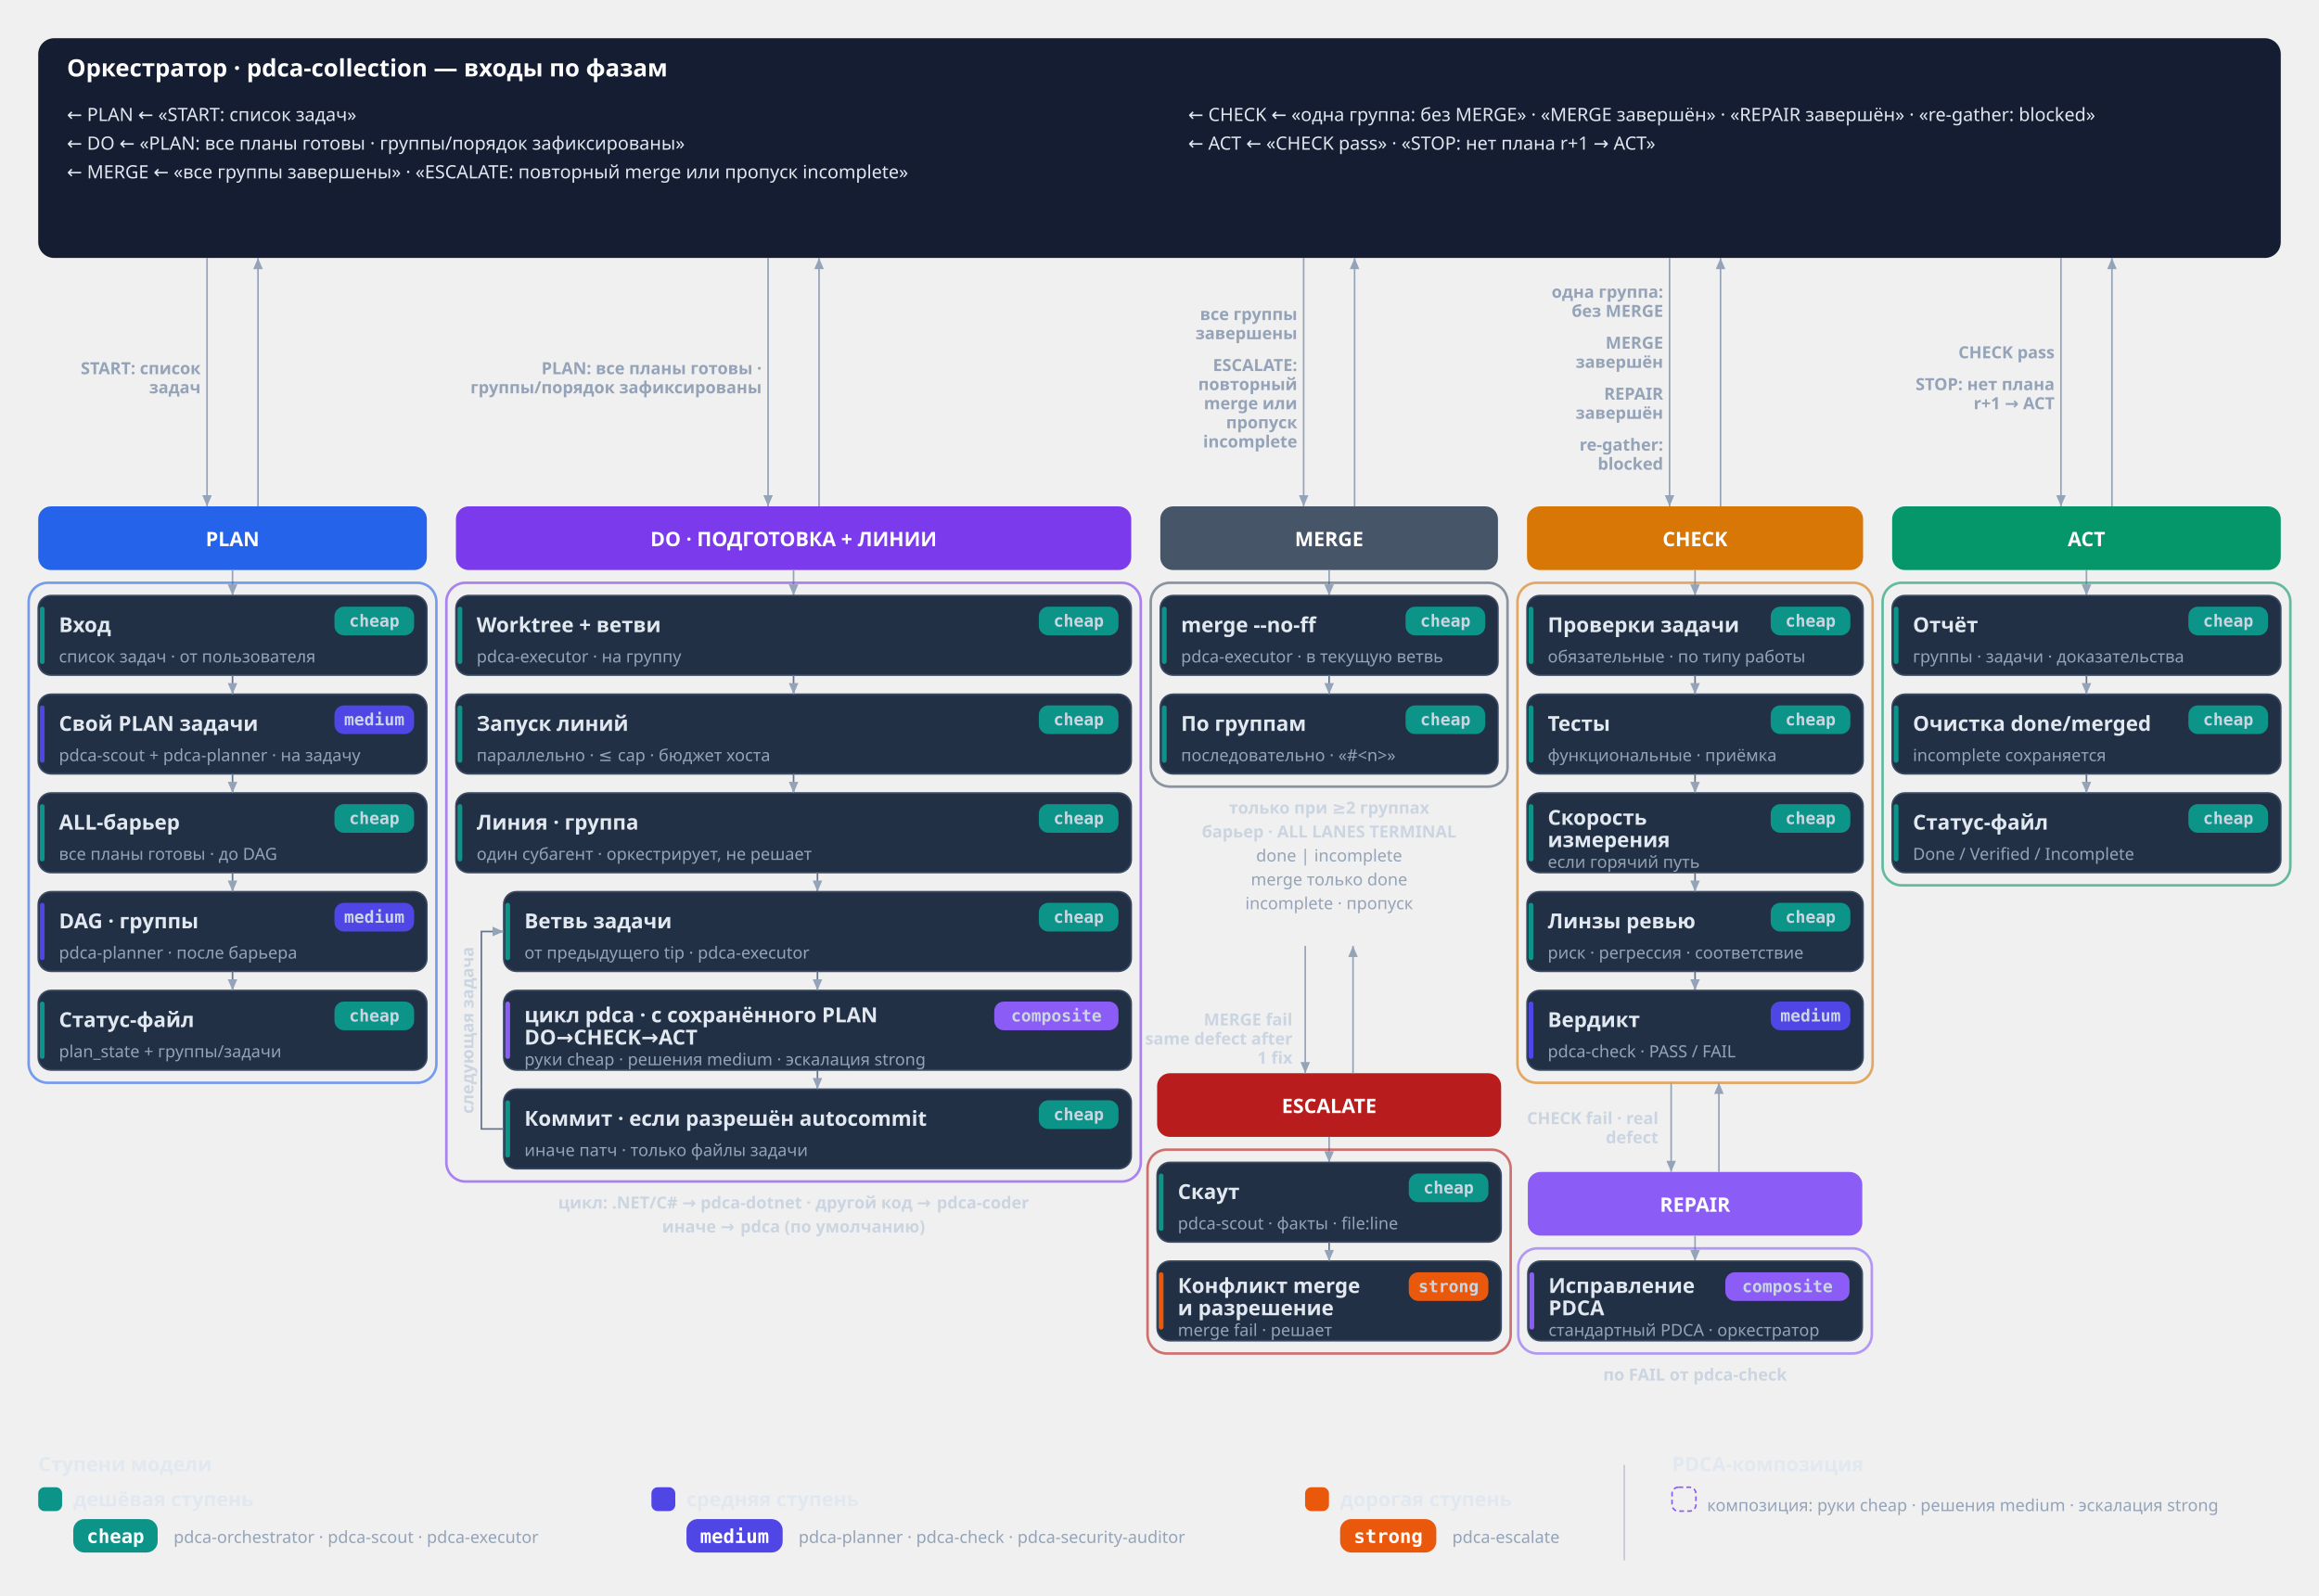
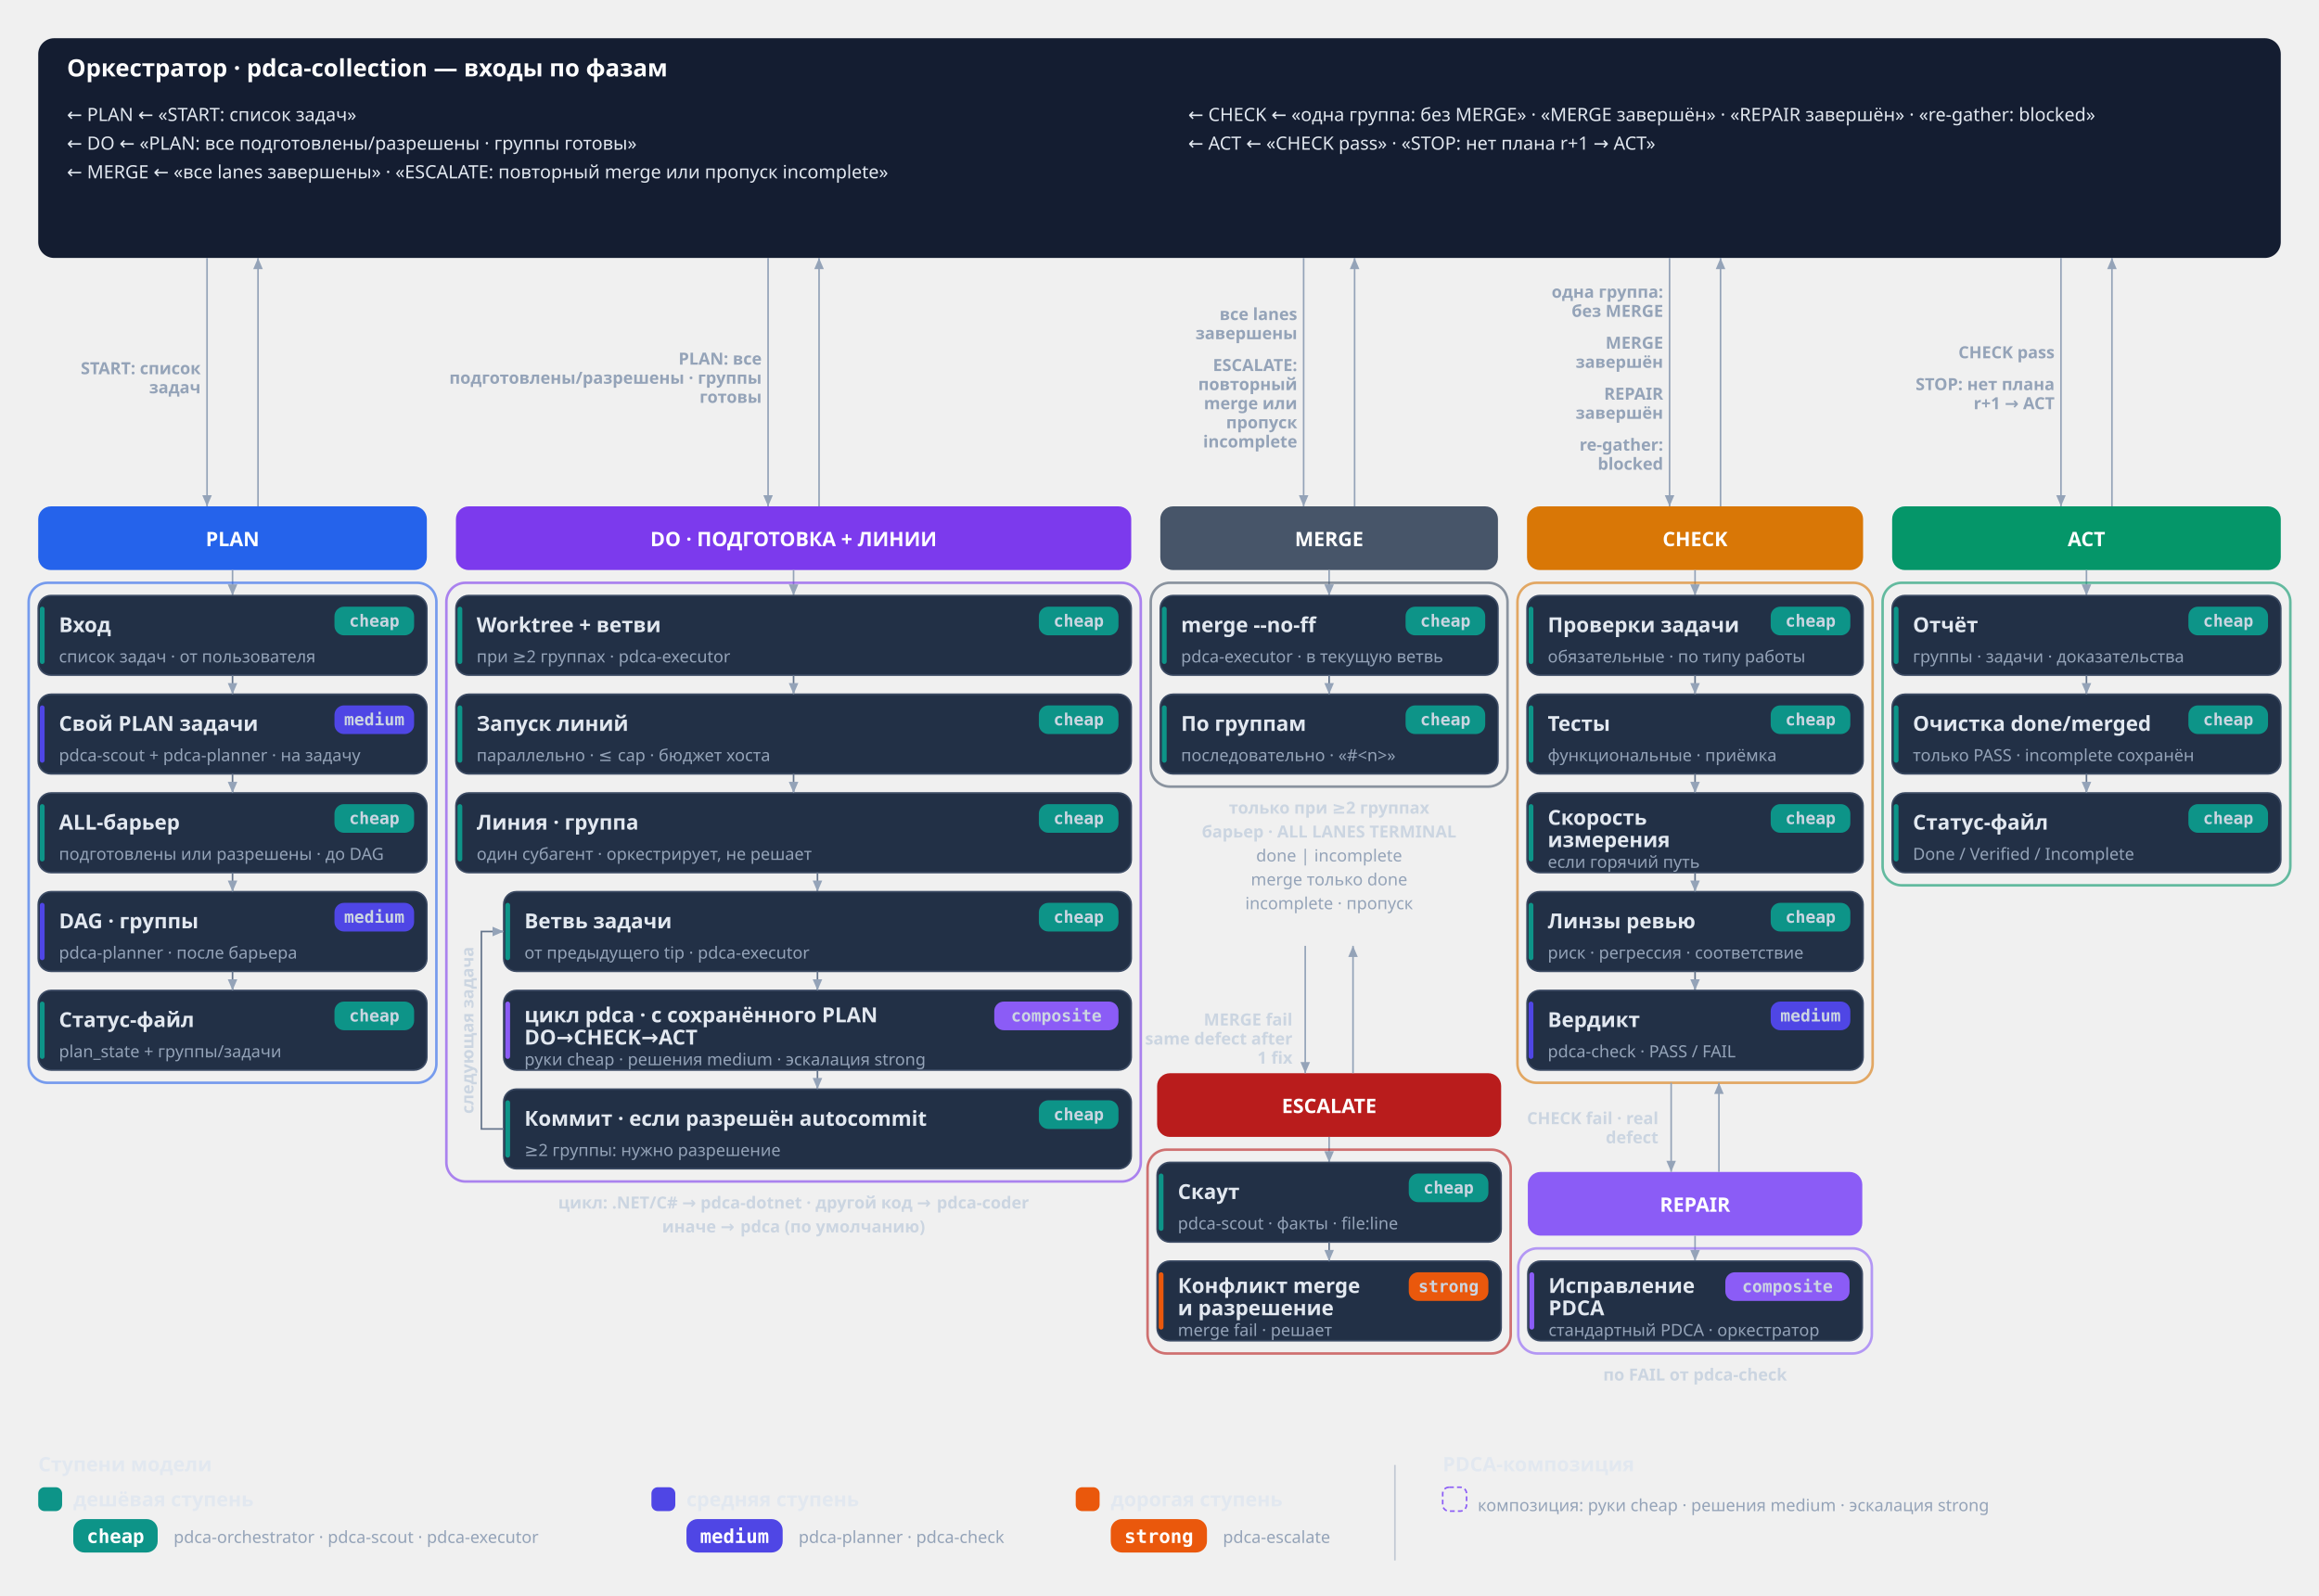
<svg xmlns="http://www.w3.org/2000/svg" viewBox="0 0 1456 1002" width="1456" font-family="Segoe UI, system-ui, sans-serif">
  <defs>
    <marker id="arrow" markerWidth="9" markerHeight="9" refX="7" refY="3" orient="auto">
      <path d="M0,0 L7,3 L0,6 Z" fill="#94a3b8" />
    </marker>
  </defs>
  <style>
.t{font-size:13px;font-weight:600;fill:#e2e8f0}
.s{font-size:10.5px;fill:#94a3b8}
.h{font-size:12.5px;font-weight:700;fill:#ffffff}
.g{font-size:10.5px;font-weight:600}
.band{fill:#141d31}
.bt{fill:#ffffff;font-size:15px;font-weight:700}
.ol{fill:#e2e8f0;font-size:11.5px}
.lt{font-size:12.5px;font-weight:700;fill:#e2e8f0}
.ls{font-size:10.5px;fill:#94a3b8}
.nt{font-size:10.5px;fill:#94a3b8}
.lm{font-family:ui-monospace,Consolas,Menlo,monospace;font-size:12px;font-weight:700}
.bm{font-family:ui-monospace,Consolas,Menlo,monospace;font-size:10.5px;font-weight:700}
.st{font-size:14px;font-weight:700}
</style>
  <rect x="24" y="24" width="1408" height="138" rx="10" class="band" data-band="orchestrator" />
  <text x="42" y="48" class="bt">Оркестратор · pdca-collection — входы по фазам</text>
  <text x="42" y="76" class="ol">← PLAN ← «START: список задач»</text>
-   <text x="42" y="94" class="ol">← DO ← «PLAN: все планы готовы · группы/порядок зафиксированы»</text>
-   <text x="42" y="112" class="ol">← MERGE ← «все группы завершены» · «ESCALATE: повторный merge или пропуск incomplete»</text>
+   <text x="42" y="94" class="ol">← DO ← «PLAN: все подготовлены/разрешены · группы готовы»</text>
+   <text x="42" y="112" class="ol">← MERGE ← «все lanes завершены» · «ESCALATE: повторный merge или пропуск incomplete»</text>
  <text x="746.0" y="76" class="ol">← CHECK ← «одна группа: без MERGE» · «MERGE завершён» · «REPAIR завершён» · «re-gather: blocked»</text>
  <text x="746.0" y="94" class="ol">← ACT ← «CHECK pass» · «STOP: нет плана r+1 → ACT»</text>
  <g data-column="P">
    <g data-peer-header="P">
      <rect x="24" y="318" width="244" height="40" rx="8" fill="#2563eb" />
      <text x="146.0" y="343.0" class="h" text-anchor="middle">PLAN</text>
    </g>
    <polyline points="146.0,358 146.0,374" fill="none" stroke="#94a3b8" marker-end="url(#arrow)" />
    <rect x="24" y="374" width="244" height="50" rx="8" fill="#223046" stroke="#3b4a63" stroke-width="1" />
    <rect x="25" y="381" width="3" height="36" rx="1.5" fill="#0d9488" />
    <rect x="210" y="381" width="50" height="18" rx="6" fill="#0d9488" />
    <text x="235.0" y="393.5" class="bm" fill="#cbd5e1" text-anchor="middle">cheap</text>
    <text x="37" y="397" class="t">Вход</text>
    <text x="37" y="416" class="s">список задач · от пользователя</text>
    <g data-step="task-plan">
      <rect x="24" y="436" width="244" height="50" rx="8" fill="#223046" stroke="#3b4a63" stroke-width="1" />
      <rect x="25" y="443" width="3" height="36" rx="1.5" fill="#4f46e5" />
      <rect x="210" y="443" width="50" height="18" rx="6" fill="#4f46e5" />
      <text x="235.0" y="455.5" class="bm" fill="#cbd5e1" text-anchor="middle">medium</text>
      <text x="37" y="459" class="t">Свой PLAN задачи</text>
      <text x="37" y="478" class="s">pdca-scout + pdca-planner · на задачу</text>
    </g>
    <g data-step="all-plans-barrier">
      <rect x="24" y="498" width="244" height="50" rx="8" fill="#223046" stroke="#3b4a63" stroke-width="1" />
      <rect x="25" y="505" width="3" height="36" rx="1.5" fill="#0d9488" />
      <rect x="210" y="505" width="50" height="18" rx="6" fill="#0d9488" />
      <text x="235.0" y="517.5" class="bm" fill="#cbd5e1" text-anchor="middle">cheap</text>
      <text x="37" y="521" class="t">ALL-барьер</text>
-       <text x="37" y="540" class="s">все планы готовы · до DAG</text>
+       <text x="37" y="540" class="s">подготовлены или разрешены · до DAG</text>
    </g>
    <g data-step="collection-scheduling">
      <rect x="24" y="560" width="244" height="50" rx="8" fill="#223046" stroke="#3b4a63" stroke-width="1" />
      <rect x="25" y="567" width="3" height="36" rx="1.5" fill="#4f46e5" />
      <rect x="210" y="567" width="50" height="18" rx="6" fill="#4f46e5" />
      <text x="235.0" y="579.5" class="bm" fill="#cbd5e1" text-anchor="middle">medium</text>
      <text x="37" y="583" class="t">DAG · группы</text>
      <text x="37" y="602" class="s">pdca-planner · после барьера</text>
    </g>
    <rect x="24" y="622" width="244" height="50" rx="8" fill="#223046" stroke="#3b4a63" stroke-width="1" />
    <rect x="25" y="629" width="3" height="36" rx="1.5" fill="#0d9488" />
    <rect x="210" y="629" width="50" height="18" rx="6" fill="#0d9488" />
    <text x="235.0" y="641.5" class="bm" fill="#cbd5e1" text-anchor="middle">cheap</text>
    <text x="37" y="645" class="t">Статус-файл</text>
    <text x="37" y="664" class="s">plan_state + группы/задачи</text>
    <polyline points="146.0,424 146.0,436" fill="none" stroke="#64748b" marker-end="url(#arrow)" />
    <polyline points="146.0,486 146.0,498" fill="none" stroke="#64748b" marker-end="url(#arrow)" />
    <polyline points="146.0,548 146.0,560" fill="none" stroke="#64748b" marker-end="url(#arrow)" />
    <polyline points="146.0,610 146.0,622" fill="none" stroke="#64748b" marker-end="url(#arrow)" />
    <rect x="18" y="366" width="256" height="314" rx="12" fill="none" stroke="#2563eb" stroke-opacity="0.6" stroke-width="1.6" data-frame="P" />
  </g>
  <g data-column="DO">
    <g data-peer-header="DO">
      <rect x="286.25" y="318" width="424" height="40" rx="8" fill="#7c3aed" />
      <text x="498.25" y="343.0" class="h" text-anchor="middle">DO · ПОДГОТОВКА + ЛИНИИ</text>
    </g>
    <polyline points="498.25,358 498.25,374" fill="none" stroke="#94a3b8" marker-end="url(#arrow)" />
    <rect x="286.25" y="374" width="424" height="50" rx="8" fill="#223046" stroke="#3b4a63" stroke-width="1" />
    <rect x="287.25" y="381" width="3" height="36" rx="1.5" fill="#0d9488" />
    <rect x="652.25" y="381" width="50" height="18" rx="6" fill="#0d9488" />
    <text x="677.25" y="393.5" class="bm" fill="#cbd5e1" text-anchor="middle">cheap</text>
    <text x="299.25" y="397" class="t">Worktree + ветви</text>
-     <text x="299.25" y="416" class="s">pdca-executor · на группу</text>
+     <text x="299.25" y="416" class="s">при ≥2 группах · pdca-executor</text>
    <rect x="286.25" y="436" width="424" height="50" rx="8" fill="#223046" stroke="#3b4a63" stroke-width="1" />
    <rect x="287.25" y="443" width="3" height="36" rx="1.5" fill="#0d9488" />
    <rect x="652.25" y="443" width="50" height="18" rx="6" fill="#0d9488" />
    <text x="677.25" y="455.5" class="bm" fill="#cbd5e1" text-anchor="middle">cheap</text>
    <text x="299.25" y="459" class="t">Запуск линий</text>
    <text x="299.25" y="478" class="s">параллельно · ≤ cap · бюджет хоста</text>
    <polyline points="498.25,424 498.25,436" fill="none" stroke="#64748b" marker-end="url(#arrow)" />
    <rect x="286.25" y="498" width="424" height="50" rx="8" fill="#223046" stroke="#3b4a63" stroke-width="1" />
    <rect x="287.25" y="505" width="3" height="36" rx="1.5" fill="#0d9488" />
    <rect x="652.25" y="505" width="50" height="18" rx="6" fill="#0d9488" />
    <text x="677.25" y="517.5" class="bm" fill="#cbd5e1" text-anchor="middle">cheap</text>
    <text x="299.25" y="521" class="t">Линия · группа</text>
    <text x="299.25" y="540" class="s">один субагент · оркестрирует, не решает</text>
    <polyline points="498.25,486 498.25,498" fill="none" stroke="#64748b" marker-end="url(#arrow)" />
    <polyline points="513.25,548 513.25,560" fill="none" stroke="#64748b" marker-end="url(#arrow)" />
    <rect x="316.25" y="560" width="394" height="50" rx="8" fill="#223046" stroke="#3b4a63" stroke-width="1" />
    <rect x="317.25" y="567" width="3" height="36" rx="1.5" fill="#0d9488" />
    <rect x="652.25" y="567" width="50" height="18" rx="6" fill="#0d9488" />
    <text x="677.25" y="579.5" class="bm" fill="#cbd5e1" text-anchor="middle">cheap</text>
    <text x="329.25" y="583" class="t">Ветвь задачи</text>
    <text x="329.25" y="602" class="s">от предыдущего tip · pdca-executor</text>
    <rect x="316.25" y="622" width="394" height="50" rx="8" fill="#223046" stroke="#3b4a63" stroke-width="1" />
    <rect x="317.25" y="629" width="3" height="36" rx="1.5" fill="#8b5cf6" />
    <rect x="624.25" y="629" width="78" height="18" rx="6" fill="#8b5cf6" />
    <text x="663.25" y="641.5" class="bm" fill="#cbd5e1" text-anchor="middle">composite</text>
    <text x="329.25" y="642" class="t">цикл pdca · с сохранённого PLAN</text>
    <text x="329.25" y="656" class="t">DO→CHECK→ACT</text>
    <text x="329.25" y="669" class="s">руки cheap · решения medium · эскалация strong</text>
    <polyline points="513.25,610 513.25,622" fill="none" stroke="#64748b" marker-end="url(#arrow)" />
    <rect x="316.25" y="684" width="394" height="50" rx="8" fill="#223046" stroke="#3b4a63" stroke-width="1" />
    <rect x="317.25" y="691" width="3" height="36" rx="1.5" fill="#0d9488" />
    <rect x="652.25" y="691" width="50" height="18" rx="6" fill="#0d9488" />
    <text x="677.25" y="703.5" class="bm" fill="#cbd5e1" text-anchor="middle">cheap</text>
    <text x="329.25" y="707" class="t">Коммит · если разрешён autocommit</text>
-     <text x="329.25" y="726" class="s">иначе патч · только файлы задачи</text>
+     <text x="329.25" y="726" class="s">≥2 группы: нужно разрешение</text>
    <polyline points="513.25,672 513.25,684" fill="none" stroke="#64748b" marker-end="url(#arrow)" />
    <path d="M316.25,709.0 L302.25,709.0 L302.25,585.0 L316.25,585.0" fill="none" stroke="#64748b" marker-end="url(#arrow)" />
    <text x="297.25" y="647.0" class="g" fill="#cbd5e1" text-anchor="middle" transform="rotate(-90 297.25 647.0)">следующая задача</text>
    <rect x="280.25" y="366" width="436" height="376" rx="12" fill="none" stroke="#7c3aed" stroke-opacity="0.6" stroke-width="1.6" data-frame="DO" />
    <text x="498.25" y="759" class="g" fill="#cbd5e1" text-anchor="middle">цикл: .NET/C# → pdca-dotnet · другой код → pdca-coder</text>
    <text x="498.25" y="774" class="g" fill="#cbd5e1" text-anchor="middle">иначе → pdca (по умолчанию)</text>
  </g>
  <g data-column="MERGE">
    <g data-peer-header="MERGE">
      <rect x="728.5" y="318" width="212" height="40" rx="8" fill="#475569" />
      <text x="834.5" y="343.0" class="h" text-anchor="middle">MERGE</text>
    </g>
    <polyline points="834.5,358 834.5,374" fill="none" stroke="#94a3b8" marker-end="url(#arrow)" />
    <rect x="728.5" y="374" width="212" height="50" rx="8" fill="#223046" stroke="#3b4a63" stroke-width="1" />
    <rect x="729.5" y="381" width="3" height="36" rx="1.5" fill="#0d9488" />
    <rect x="882.5" y="381" width="50" height="18" rx="6" fill="#0d9488" />
    <text x="907.5" y="393.5" class="bm" fill="#cbd5e1" text-anchor="middle">cheap</text>
    <text x="741.5" y="397" class="t">merge --no-ff</text>
    <text x="741.5" y="416" class="s">pdca-executor · в текущую ветвь</text>
    <rect x="728.5" y="436" width="212" height="50" rx="8" fill="#223046" stroke="#3b4a63" stroke-width="1" />
    <rect x="729.5" y="443" width="3" height="36" rx="1.5" fill="#0d9488" />
    <rect x="882.5" y="443" width="50" height="18" rx="6" fill="#0d9488" />
    <text x="907.5" y="455.5" class="bm" fill="#cbd5e1" text-anchor="middle">cheap</text>
    <text x="741.5" y="459" class="t">По группам</text>
    <text x="741.5" y="478" class="s">последовательно · «#&lt;n&gt;»</text>
    <polyline points="834.5,424 834.5,436" fill="none" stroke="#64748b" marker-end="url(#arrow)" />
    <g data-condition="all-lanes-terminal">
      <rect x="722.5" y="366" width="224" height="128" rx="12" fill="none" stroke="#475569" stroke-opacity="0.6" stroke-width="1.6" data-frame="MERGE" />
      <text x="834.5" y="511" class="g" fill="#cbd5e1" text-anchor="middle">только при ≥2 группах</text>
      <text x="834.5" y="526" class="g" fill="#cbd5e1" text-anchor="middle">барьер · ALL LANES TERMINAL</text>
      <text x="834.5" y="541" class="ls" fill="#94a3b8" text-anchor="middle">done | incomplete</text>
      <text x="834.5" y="556" class="ls" fill="#94a3b8" text-anchor="middle">merge только done</text>
      <text x="834.5" y="571" class="ls" fill="#94a3b8" text-anchor="middle">incomplete · пропуск</text>
    </g>
  </g>
  <g data-column="C" data-role="pdca-check" data-tier="medium">
    <g data-peer-header="C">
      <rect x="958.75" y="318" width="211" height="40" rx="8" fill="#d97706" />
      <text x="1064.25" y="343.0" class="h" text-anchor="middle">CHECK</text>
    </g>
    <polyline points="1064.25,358 1064.25,374" fill="none" stroke="#94a3b8" marker-end="url(#arrow)" />
    <rect x="958.75" y="374" width="211" height="50" rx="8" fill="#223046" stroke="#3b4a63" stroke-width="1" />
    <rect x="959.75" y="381" width="3" height="36" rx="1.5" fill="#0d9488" />
    <rect x="1111.75" y="381" width="50" height="18" rx="6" fill="#0d9488" />
    <text x="1136.75" y="393.5" class="bm" fill="#cbd5e1" text-anchor="middle">cheap</text>
    <text x="971.75" y="397" class="t">Проверки задачи</text>
    <text x="971.75" y="416" class="s">обязательные · по типу работы</text>
    <rect x="958.75" y="436" width="211" height="50" rx="8" fill="#223046" stroke="#3b4a63" stroke-width="1" />
    <rect x="959.75" y="443" width="3" height="36" rx="1.5" fill="#0d9488" />
    <rect x="1111.75" y="443" width="50" height="18" rx="6" fill="#0d9488" />
    <text x="1136.75" y="455.5" class="bm" fill="#cbd5e1" text-anchor="middle">cheap</text>
    <text x="971.75" y="459" class="t">Тесты</text>
    <text x="971.75" y="478" class="s">функциональные · приёмка</text>
    <rect x="958.75" y="498" width="211" height="50" rx="8" fill="#223046" stroke="#3b4a63" stroke-width="1" />
    <rect x="959.75" y="505" width="3" height="36" rx="1.5" fill="#0d9488" />
    <rect x="1111.75" y="505" width="50" height="18" rx="6" fill="#0d9488" />
    <text x="1136.75" y="517.5" class="bm" fill="#cbd5e1" text-anchor="middle">cheap</text>
    <text x="971.75" y="518" class="t">Скорость</text>
    <text x="971.75" y="532" class="t">измерения</text>
    <text x="971.75" y="545" class="s">если горячий путь</text>
    <rect x="958.75" y="560" width="211" height="50" rx="8" fill="#223046" stroke="#3b4a63" stroke-width="1" />
    <rect x="959.75" y="567" width="3" height="36" rx="1.5" fill="#0d9488" />
    <rect x="1111.75" y="567" width="50" height="18" rx="6" fill="#0d9488" />
    <text x="1136.75" y="579.5" class="bm" fill="#cbd5e1" text-anchor="middle">cheap</text>
    <text x="971.75" y="583" class="t">Линзы ревью</text>
    <text x="971.75" y="602" class="s">риск · регрессия · соответствие</text>
    <polyline points="1064.25,424 1064.25,436" fill="none" stroke="#64748b" marker-end="url(#arrow)" />
    <polyline points="1064.25,486 1064.25,498" fill="none" stroke="#64748b" marker-end="url(#arrow)" />
    <polyline points="1064.25,548 1064.25,560" fill="none" stroke="#64748b" marker-end="url(#arrow)" />
    <polyline points="1064.25,610 1064.25,622" fill="none" stroke="#64748b" marker-end="url(#arrow)" />
    <g data-step="check-verdict" data-role="pdca-check" data-tier="medium">
      <rect x="958.75" y="622" width="211" height="50" rx="8" fill="#223046" stroke="#3b4a63" stroke-width="1" />
      <rect x="959.75" y="629" width="3" height="36" rx="1.5" fill="#4f46e5" />
      <rect x="1111.75" y="629" width="50" height="18" rx="6" fill="#4f46e5" />
      <text x="1136.75" y="641.5" class="bm" fill="#cbd5e1" text-anchor="middle">medium</text>
      <text x="971.75" y="645" class="t">Вердикт</text>
      <text x="971.75" y="664" class="s">pdca-check · PASS / FAIL</text>
    </g>
    <rect x="952.75" y="366" width="223" height="314" rx="12" fill="none" stroke="#d97706" stroke-opacity="0.6" stroke-width="1.6" data-frame="C" />
  </g>
  <g data-column="A">
    <g data-peer-header="A">
      <rect x="1188.0" y="318" width="244" height="40" rx="8" fill="#059669" />
      <text x="1310.0" y="343.0" class="h" text-anchor="middle">ACT</text>
    </g>
    <polyline points="1310.0,358 1310.0,374" fill="none" stroke="#94a3b8" marker-end="url(#arrow)" />
    <rect x="1188.0" y="374" width="244" height="50" rx="8" fill="#223046" stroke="#3b4a63" stroke-width="1" />
    <rect x="1189.0" y="381" width="3" height="36" rx="1.5" fill="#0d9488" />
    <rect x="1374.0" y="381" width="50" height="18" rx="6" fill="#0d9488" />
    <text x="1399.0" y="393.5" class="bm" fill="#cbd5e1" text-anchor="middle">cheap</text>
    <text x="1201.0" y="397" class="t">Отчёт</text>
    <text x="1201.0" y="416" class="s">группы · задачи · доказательства</text>
    <rect x="1188.0" y="436" width="244" height="50" rx="8" fill="#223046" stroke="#3b4a63" stroke-width="1" />
    <rect x="1189.0" y="443" width="3" height="36" rx="1.5" fill="#0d9488" />
    <rect x="1374.0" y="443" width="50" height="18" rx="6" fill="#0d9488" />
    <text x="1399.0" y="455.5" class="bm" fill="#cbd5e1" text-anchor="middle">cheap</text>
    <text x="1201.0" y="459" class="t">Очистка done/merged</text>
-     <text x="1201.0" y="478" class="s">incomplete сохраняется</text>
+     <text x="1201.0" y="478" class="s">только PASS · incomplete сохранён</text>
    <rect x="1188.0" y="498" width="244" height="50" rx="8" fill="#223046" stroke="#3b4a63" stroke-width="1" />
    <rect x="1189.0" y="505" width="3" height="36" rx="1.5" fill="#0d9488" />
    <rect x="1374.0" y="505" width="50" height="18" rx="6" fill="#0d9488" />
    <text x="1399.0" y="517.5" class="bm" fill="#cbd5e1" text-anchor="middle">cheap</text>
    <text x="1201.0" y="521" class="t">Статус-файл</text>
    <text x="1201.0" y="540" class="s">Done / Verified / Incomplete</text>
    <polyline points="1310.0,424 1310.0,436" fill="none" stroke="#64748b" marker-end="url(#arrow)" />
    <polyline points="1310.0,486 1310.0,498" fill="none" stroke="#64748b" marker-end="url(#arrow)" />
    <rect x="1182.0" y="366" width="256" height="190" rx="12" fill="none" stroke="#059669" stroke-opacity="0.6" stroke-width="1.6" data-frame="A" />
  </g>
  <g data-column="REPAIR" data-child-of="C" data-dispatched-by="orchestrator" data-main-recovery="corrective-pdca" data-composition="composite">
    <g data-peer-header="REPAIR">
      <rect x="959.25" y="736" width="210" height="40" rx="8" fill="#8b5cf6" />
      <text x="1064.25" y="761.0" class="h" text-anchor="middle">REPAIR</text>
    </g>
    <polyline points="1064.25,776 1064.25,792" fill="none" stroke="#94a3b8" marker-end="url(#arrow)" />
    <rect x="959.25" y="792" width="210" height="50" rx="8" fill="#223046" stroke="#3b4a63" stroke-width="1" />
    <rect x="960.25" y="799" width="3" height="36" rx="1.5" fill="#8b5cf6" />
    <rect x="1083.25" y="799" width="78" height="18" rx="6" fill="#8b5cf6" />
    <text x="1122.25" y="811.5" class="bm" fill="#cbd5e1" text-anchor="middle">composite</text>
    <text x="972.25" y="812" class="t">Исправление</text>
    <text x="972.25" y="826" class="t">PDCA</text>
    <text x="972.25" y="839" class="s">стандартный PDCA · оркестратор</text>
    <rect x="953.25" y="784" width="222" height="66" rx="12" fill="none" stroke="#8b5cf6" stroke-opacity="0.6" stroke-width="1.6" data-frame="REPAIR" />
    <text x="1064.25" y="867" class="g" fill="#cbd5e1" text-anchor="middle">по FAIL от pdca-check</text>
  </g>
  <g data-bus="dispatch" data-origin="C" data-target="REPAIR" data-kind="dispatch">
    <polyline points="1049.25,680 1049.25,736" fill="none" stroke="#94a3b8" marker-end="url(#arrow)" />
    <g data-entry-from="C" data-entry-to="REPAIR" data-entry-condition="FAIL">
      <text x="1041.25" y="706" class="g" fill="#cbd5e1" text-anchor="end">CHECK fail · real</text>
      <text x="1041.25" y="718" class="g" fill="#cbd5e1" text-anchor="end">defect</text>
    </g>
  </g>
  <g data-bus="result" data-origin="REPAIR" data-target="C" data-kind="result">
    <polyline points="1079.25,736 1079.25,680" fill="none" stroke="#94a3b8" marker-end="url(#arrow)" />
  </g>
  <g data-column="E" data-child-of="MERGE" data-dispatched-by="orchestrator">
    <g data-peer-header="E">
      <rect x="726.5" y="674" width="216" height="40" rx="8" fill="#b91c1c" />
      <text x="834.5" y="699.0" class="h" text-anchor="middle">ESCALATE</text>
    </g>
    <polyline points="834.5,714 834.5,730" fill="none" stroke="#94a3b8" marker-end="url(#arrow)" />
    <rect x="726.5" y="730" width="216" height="50" rx="8" fill="#223046" stroke="#3b4a63" stroke-width="1" />
    <rect x="727.5" y="737" width="3" height="36" rx="1.5" fill="#0d9488" />
    <rect x="884.5" y="737" width="50" height="18" rx="6" fill="#0d9488" />
    <text x="909.5" y="749.5" class="bm" fill="#cbd5e1" text-anchor="middle">cheap</text>
    <text x="739.5" y="753" class="t">Скаут</text>
    <text x="739.5" y="772" class="s">pdca-scout · факты · file:line</text>
    <rect x="726.5" y="792" width="216" height="50" rx="8" fill="#223046" stroke="#3b4a63" stroke-width="1" />
    <rect x="727.5" y="799" width="3" height="36" rx="1.5" fill="#ea580c" />
    <rect x="884.5" y="799" width="50" height="18" rx="6" fill="#ea580c" />
    <text x="909.5" y="811.5" class="bm" fill="#cbd5e1" text-anchor="middle">strong</text>
    <text x="739.5" y="812" class="t">Конфликт merge</text>
    <text x="739.5" y="826" class="t">и разрешение</text>
    <text x="739.5" y="839" class="s">merge fail · решает</text>
    <polyline points="834.5,780 834.5,792" fill="none" stroke="#64748b" marker-end="url(#arrow)" />
    <rect x="720.5" y="722" width="228" height="128" rx="12" fill="none" stroke="#b91c1c" stroke-opacity="0.6" stroke-width="1.6" data-frame="E" />
  </g>
  <g data-bus="dispatch" data-origin="MERGE" data-target="E" data-kind="dispatch">
    <polyline points="819.5,594 819.5,674" fill="none" stroke="#94a3b8" marker-end="url(#arrow)" />
    <g data-entry-from="MERGE" data-entry-to="ESCALATE" data-entry-condition="merge-conflict">
      <text x="811.5" y="644" class="g" fill="#cbd5e1" text-anchor="end">MERGE fail</text>
    </g>
    <g data-entry-from="REPAIR" data-entry-to="ESCALATE" data-entry-condition="same defect after 1 fix">
      <text x="811.5" y="656" class="g" fill="#cbd5e1" text-anchor="end">same defect after</text>
      <text x="811.5" y="668" class="g" fill="#cbd5e1" text-anchor="end">1 fix</text>
    </g>
  </g>
  <g data-bus="result" data-origin="E" data-target="MERGE" data-kind="result">
    <polyline points="849.5,674 849.5,594" fill="none" stroke="#94a3b8" marker-end="url(#arrow)" />
  </g>
  <g data-bus="dispatch" data-origin="orchestrator" data-target="P" data-kind="dispatch">
    <polyline points="130.0,162 130.0,318" fill="none" stroke="#94a3b8" marker-end="url(#arrow)" />
    <g data-entry-from="START" data-entry-to="P" data-entry-condition="start">
      <text x="126.0" y="235.0" class="g" fill="#94a3b8" text-anchor="end">START: список</text>
      <text x="126.0" y="247.0" class="g" fill="#94a3b8" text-anchor="end">задач</text>
    </g>
  </g>
  <g data-bus="result" data-origin="P" data-target="orchestrator" data-kind="result">
    <polyline points="162.0,318 162.0,162" fill="none" stroke="#94a3b8" marker-end="url(#arrow)" />
  </g>
  <g data-bus="dispatch" data-origin="orchestrator" data-target="DO" data-kind="dispatch">
    <polyline points="482.25,162 482.25,318" fill="none" stroke="#94a3b8" marker-end="url(#arrow)" />
    <g data-entry-from="P" data-entry-to="DO" data-entry-condition="groups">
-       <text x="478.25" y="235.0" class="g" fill="#94a3b8" text-anchor="end">PLAN: все планы готовы ·</text>
-       <text x="478.25" y="247.0" class="g" fill="#94a3b8" text-anchor="end">группы/порядок зафиксированы</text>
+       <text x="478.25" y="229.0" class="g" fill="#94a3b8" text-anchor="end">PLAN: все</text>
+       <text x="478.25" y="241.0" class="g" fill="#94a3b8" text-anchor="end">подготовлены/разрешены · группы</text>
+       <text x="478.25" y="253.0" class="g" fill="#94a3b8" text-anchor="end">готовы</text>
    </g>
  </g>
  <g data-bus="result" data-origin="DO" data-target="orchestrator" data-kind="result">
    <polyline points="514.25,318 514.25,162" fill="none" stroke="#94a3b8" marker-end="url(#arrow)" />
  </g>
  <g data-bus="dispatch" data-origin="orchestrator" data-target="MERGE" data-kind="dispatch">
    <polyline points="818.5,162 818.5,318" fill="none" stroke="#94a3b8" marker-end="url(#arrow)" />
    <g data-entry-from="DO" data-entry-to="MERGE" data-entry-condition="≥2 · all-lanes-terminal">
-       <text x="814.5" y="201.0" class="g" fill="#94a3b8" text-anchor="end">все группы</text>
+       <text x="814.5" y="201.0" class="g" fill="#94a3b8" text-anchor="end">все lanes</text>
      <text x="814.5" y="213.0" class="g" fill="#94a3b8" text-anchor="end">завершены</text>
    </g>
    <g data-entry-from="ESCALATE" data-entry-to="MERGE" data-entry-condition="resolved/reorder/mark incomplete">
      <text x="814.5" y="233.0" class="g" fill="#94a3b8" text-anchor="end">ESCALATE:</text>
      <text x="814.5" y="245.0" class="g" fill="#94a3b8" text-anchor="end">повторный</text>
      <text x="814.5" y="257.0" class="g" fill="#94a3b8" text-anchor="end">merge или</text>
      <text x="814.5" y="269.0" class="g" fill="#94a3b8" text-anchor="end">пропуск</text>
      <text x="814.5" y="281.0" class="g" fill="#94a3b8" text-anchor="end">incomplete</text>
    </g>
  </g>
  <g data-bus="result" data-origin="MERGE" data-target="orchestrator" data-kind="result">
    <polyline points="850.5,318 850.5,162" fill="none" stroke="#94a3b8" marker-end="url(#arrow)" />
  </g>
  <g data-bus="dispatch" data-origin="orchestrator" data-target="C" data-kind="dispatch">
    <polyline points="1048.25,162 1048.25,318" fill="none" stroke="#94a3b8" marker-end="url(#arrow)" />
    <g data-entry-from="DO" data-entry-to="C" data-entry-condition="one group · no merge">
      <text x="1044.25" y="187.0" class="g" fill="#94a3b8" text-anchor="end">одна группа:</text>
      <text x="1044.25" y="199.0" class="g" fill="#94a3b8" text-anchor="end">без MERGE</text>
    </g>
    <g data-entry-from="MERGE" data-entry-to="C" data-entry-condition="integration complete">
      <text x="1044.25" y="219.0" class="g" fill="#94a3b8" text-anchor="end">MERGE</text>
      <text x="1044.25" y="231.0" class="g" fill="#94a3b8" text-anchor="end">завершён</text>
    </g>
    <g data-entry-from="REPAIR" data-entry-to="C" data-entry-condition="full-verification">
      <text x="1044.25" y="251.0" class="g" fill="#94a3b8" text-anchor="end">REPAIR</text>
      <text x="1044.25" y="263.0" class="g" fill="#94a3b8" text-anchor="end">завершён</text>
    </g>
    <g data-entry-from="C" data-entry-to="C" data-entry-condition="re-gather">
      <text x="1044.25" y="283.0" class="g" fill="#94a3b8" text-anchor="end">re-gather:</text>
      <text x="1044.25" y="295.0" class="g" fill="#94a3b8" text-anchor="end">blocked</text>
    </g>
  </g>
  <g data-bus="result" data-origin="C" data-target="orchestrator" data-kind="result">
    <polyline points="1080.25,318 1080.25,162" fill="none" stroke="#94a3b8" marker-end="url(#arrow)" />
  </g>
  <g data-bus="dispatch" data-origin="orchestrator" data-target="A" data-kind="dispatch">
    <polyline points="1294.0,162 1294.0,318" fill="none" stroke="#94a3b8" marker-end="url(#arrow)" />
    <g data-entry-from="C" data-entry-to="A" data-entry-condition="PASS">
      <text x="1290.0" y="225.0" class="g" fill="#94a3b8" text-anchor="end">CHECK pass</text>
    </g>
    <g data-entry-from="REPAIR" data-entry-to="A" data-entry-condition="revision exhausted · no plan">
      <text x="1290.0" y="245.0" class="g" fill="#94a3b8" text-anchor="end">STOP: нет плана</text>
      <text x="1290.0" y="257.0" class="g" fill="#94a3b8" text-anchor="end">r+1 → ACT</text>
    </g>
  </g>
  <g data-bus="result" data-origin="A" data-target="orchestrator" data-kind="result">
    <polyline points="1326.0,318 1326.0,162" fill="none" stroke="#94a3b8" marker-end="url(#arrow)" />
  </g>
  <g data-legend="model-tiers">
    <text x="24" y="924" class="lt">Ступени модели</text>
    <text x="46" y="946" class="lt">дешёвая ступень</text>
    <rect x="24" y="934" width="15" height="15" rx="4" fill="#0d9488" />
    <rect x="46" y="954" width="53.0" height="21" rx="7" fill="#0d9488" />
    <text x="72.5" y="969" class="lm" fill="#ffffff" text-anchor="middle">cheap</text>
    <text x="109.0" y="969" class="ls">pdca-orchestrator · pdca-scout · pdca-executor</text>
    <text x="431.0" y="946" class="lt">средняя ступень</text>
    <rect x="409.0" y="934" width="15" height="15" rx="4" fill="#4f46e5" />
    <rect x="431.0" y="954" width="60.4" height="21" rx="7" fill="#4f46e5" />
    <text x="461.2" y="969" class="lm" fill="#ffffff" text-anchor="middle">medium</text>
-     <text x="501.4" y="969" class="ls">pdca-planner · pdca-check · pdca-security-auditor</text>
-     <text x="841.4" y="946" class="lt">дорогая ступень</text>
-     <rect x="819.4" y="934" width="15" height="15" rx="4" fill="#ea580c" />
-     <rect x="841.4" y="954" width="60.4" height="21" rx="7" fill="#ea580c" />
-     <text x="871.6" y="969" class="lm" fill="#ffffff" text-anchor="middle">strong</text>
-     <text x="911.8" y="969" class="ls">pdca-escalate</text>
-   </g>
-   <line x1="1019.8" y1="920" x2="1019.8" y2="980" stroke="#94a3b8" stroke-opacity="0.5" />
+     <text x="501.4" y="969" class="ls">pdca-planner · pdca-check</text>
+     <text x="697.4" y="946" class="lt">дорогая ступень</text>
+     <rect x="675.4" y="934" width="15" height="15" rx="4" fill="#ea580c" />
+     <rect x="697.4" y="954" width="60.4" height="21" rx="7" fill="#ea580c" />
+     <text x="727.6" y="969" class="lm" fill="#ffffff" text-anchor="middle">strong</text>
+     <text x="767.8" y="969" class="ls">pdca-escalate</text>
+   </g>
+   <line x1="875.8" y1="920" x2="875.8" y2="980" stroke="#94a3b8" stroke-opacity="0.5" />
  <g data-legend="composition">
-     <text x="1049.8" y="924" class="lt">PDCA-композиция</text>
-     <rect x="1049.8" y="934" width="15" height="15" rx="4" fill="none" stroke="#8b5cf6" stroke-dasharray="3 2" />
-     <text x="1071.8" y="949" class="ls" fill="#cbd5e1">композиция: руки cheap · решения medium · эскалация strong</text>
+     <text x="905.8" y="924" class="lt">PDCA-композиция</text>
+     <rect x="905.8" y="934" width="15" height="15" rx="4" fill="none" stroke="#8b5cf6" stroke-dasharray="3 2" />
+     <text x="927.8" y="949" class="ls" fill="#cbd5e1">композиция: руки cheap · решения medium · эскалация strong</text>
  </g>
  <text x="24" y="1020" class="lt">Граф состояний коллекции</text>
  <g data-node="START">
    <rect x="24" y="1140" width="160" height="44" rx="10" fill="#94a3b8" fill-opacity="0.08" stroke="#94a3b8" stroke-width="1.6" />
    <text x="104.0" y="1167.0" class="st" fill="#94a3b8" text-anchor="middle">START</text>
  </g>
  <g data-node="P">
    <rect x="232" y="1140" width="160" height="44" rx="10" fill="#2563eb" fill-opacity="0.08" stroke="#2563eb" stroke-width="1.6" />
    <text x="312.0" y="1167.0" class="st" fill="#2563eb" text-anchor="middle">PLAN</text>
  </g>
  <g data-node="DO" data-tier="cheap">
    <rect x="440" y="1140" width="160" height="44" rx="10" fill="#7c3aed" fill-opacity="0.08" stroke="#7c3aed" stroke-width="1.6" />
    <text x="520.0" y="1157" class="st" fill="#7c3aed" text-anchor="middle">DO · ПОДГОТОВКА</text>
    <text x="520.0" y="1171" class="st" fill="#7c3aed" text-anchor="middle">+ ЛИНИИ</text>
  </g>
  <g data-node="MERGE" data-tier="cheap">
    <rect x="648" y="1140" width="160" height="44" rx="10" fill="#475569" fill-opacity="0.08" stroke="#475569" stroke-width="1.6" />
    <text x="728.0" y="1157" class="st" fill="#475569" text-anchor="middle">MERGE</text>
    <text x="728.0" y="1173" class="ls" fill="#475569" text-anchor="middle">pdca-executor · cheap</text>
  </g>
  <g data-node="C" data-tier="medium">
    <rect x="856" y="1140" width="160" height="44" rx="10" fill="#4f46e5" fill-opacity="0.08" stroke="#4f46e5" stroke-width="1.6" />
    <text x="936.0" y="1157" class="st" fill="#4f46e5" text-anchor="middle">CHECK</text>
    <text x="936.0" y="1173" class="ls" fill="#4f46e5" text-anchor="middle">pdca-check · medium</text>
  </g>
  <g data-node="A">
    <rect x="1064" y="1140" width="160" height="44" rx="10" fill="#059669" fill-opacity="0.08" stroke="#059669" stroke-width="1.6" />
    <text x="1144.0" y="1167.0" class="st" fill="#059669" text-anchor="middle">ACT</text>
  </g>
  <g data-node="EXIT">
    <rect x="1272" y="1140" width="160" height="44" rx="10" fill="#94a3b8" fill-opacity="0.08" stroke="#94a3b8" stroke-width="1.6" />
    <text x="1352.0" y="1167.0" class="st" fill="#94a3b8" text-anchor="middle">EXIT</text>
  </g>
  <g data-node="REPAIR" data-composition="composite">
    <rect x="856" y="1260" width="160" height="44" rx="10" fill="#8b5cf6" fill-opacity="0.08" stroke="#8b5cf6" stroke-width="1.6" />
    <text x="936.0" y="1277" class="st" fill="#8b5cf6" text-anchor="middle">REPAIR</text>
    <text x="936.0" y="1293" class="ls" fill="#8b5cf6" text-anchor="middle">pdca · composite</text>
  </g>
  <g data-node="ESCALATE" data-tier="strong">
    <rect x="648" y="1260" width="160" height="44" rx="10" fill="#b91c1c" fill-opacity="0.08" stroke="#b91c1c" stroke-width="1.6" />
    <text x="728.0" y="1287.0" class="st" fill="#b91c1c" text-anchor="middle">ESCALATE</text>
  </g>
  <g data-annotation="ESCALATE">
    <text x="636" y="1320" class="nt" text-anchor="end">решение → pdca-planner (план)</text>
    <text x="636" y="1333" class="nt" text-anchor="end">или pdca-executor (реализация, STOP)</text>
  </g>
  <g data-node="STOP">
    <rect x="856" y="1380" width="160" height="44" rx="10" fill="#b91c1c" fill-opacity="0.08" stroke="#b91c1c" stroke-width="1.6" />
    <text x="936.0" y="1407.0" class="st" fill="#b91c1c" text-anchor="middle">STOP</text>
  </g>
  <g data-annotation="STOP">
    <text x="936.0" y="1440" class="nt" text-anchor="middle">финализировано ACT · без успешной очистки</text>
  </g>
  <g data-from="START" data-to="P" data-condition="start">
    <polyline points="184,1162.0 232,1162.0" fill="none" stroke="#94a3b8" marker-end="url(#arrow)" />
  </g>
  <g data-from="P" data-to="DO" data-condition="groups">
    <polyline points="392,1162.0 440,1162.0" fill="none" stroke="#94a3b8" marker-end="url(#arrow)" />
  </g>
  <g data-from="DO" data-to="MERGE" data-condition="≥2 · all-lanes-terminal">
    <polyline points="600,1162.0 648,1162.0" fill="none" stroke="#94a3b8" marker-end="url(#arrow)" />
  </g>
  <g data-from="DO" data-to="C" data-condition="one group · no merge">
    <polyline points="520.0,1140 520.0,1100 876,1100 876,1140" fill="none" stroke="#94a3b8" marker-end="url(#arrow)" />
    <text x="698.0" y="1092" class="g" fill="#cbd5e1" text-anchor="middle">одна группа: без MERGE</text>
  </g>
  <g data-from="MERGE" data-to="C" data-condition="integration complete">
    <polyline points="808,1162.0 856,1162.0" fill="none" stroke="#94a3b8" marker-end="url(#arrow)" />
  </g>
  <g data-from="C" data-to="REPAIR" data-condition="FAIL" data-dispatched-by="orchestrator">
    <polyline points="921.0,1184 921.0,1260" fill="none" stroke="#94a3b8" marker-end="url(#arrow)" />
    <text x="872.0" y="1222.0" class="g" fill="#cbd5e1" text-anchor="middle">CHECK fail · реальный дефект</text>
  </g>
  <g data-from="REPAIR" data-to="C" data-condition="full-verification">
    <polyline points="951.0,1260 951.0,1184" fill="none" stroke="#94a3b8" marker-end="url(#arrow)" />
  </g>
  <g data-from="C" data-to="C" data-condition="re-gather">
    <polyline points="986,1140 986,1116 946,1116 946,1140" fill="none" stroke="#94a3b8" marker-end="url(#arrow)" />
    <text x="966" y="1080" class="g" fill="#cbd5e1" text-anchor="middle">re-gather:</text>
    <text x="966" y="1092" class="g" fill="#cbd5e1" text-anchor="middle">blocked</text>
  </g>
  <g data-from="C" data-to="A" data-condition="PASS">
    <polyline points="1016,1162.0 1064,1162.0" fill="none" stroke="#94a3b8" marker-end="url(#arrow)" />
  </g>
  <g data-from="A" data-to="EXIT" data-condition="finalized">
    <polyline points="1224,1162.0 1272,1162.0" fill="none" stroke="#94a3b8" marker-end="url(#arrow)" />
  </g>
  <g data-from="MERGE" data-to="ESCALATE" data-condition="merge-conflict">
    <polyline points="713.0,1184 713.0,1260" fill="none" stroke="#94a3b8" marker-end="url(#arrow)" />
    <text x="621.0" y="1214.0" class="g" fill="#cbd5e1" text-anchor="middle">MERGE fail</text>
  </g>
  <g data-from="ESCALATE" data-to="MERGE" data-condition="resolved/reorder/mark incomplete" data-dispatched-by="orchestrator">
    <polyline points="743.0,1260 743.0,1184" fill="none" stroke="#94a3b8" marker-end="url(#arrow)" />
  </g>
  <g data-from="REPAIR" data-to="ESCALATE" data-condition="same defect after 1 fix">
    <polyline points="896,1304 896,1340 728.0,1340 728.0,1304" fill="none" stroke="#94a3b8" marker-end="url(#arrow)" />
    <text x="812.0" y="1316" class="g" fill="#cbd5e1" text-anchor="middle">тот же дефект</text>
    <text x="812.0" y="1328" class="g" fill="#cbd5e1" text-anchor="middle">после 1 фикса</text>
  </g>
  <g data-from="REPAIR" data-to="A" data-condition="revision exhausted · no plan">
    <polyline points="998,1260 998,1234 1144.0,1234 1144.0,1184" fill="none" stroke="#94a3b8" marker-end="url(#arrow)" />
    <text x="1071.0" y="1227" class="g" fill="#cbd5e1" text-anchor="middle">STOP: нет плана r+1 → ACT</text>
  </g>
  <g data-from="A" data-to="STOP" data-condition="incomplete/STOP · no cleanup">
    <polyline points="1184,1184 1184,1354 936.0,1354 936.0,1380" fill="none" stroke="#94a3b8" marker-end="url(#arrow)" />
    <text x="1060.0" y="1347" class="g" fill="#cbd5e1" text-anchor="middle">incomplete/STOP · без очистки</text>
  </g>
  <text x="24" y="1486" class="nt">Одна группа — деградация: worktree и ветви не создаются, работа в текущей ветви, merge --no-ff не нужен; прежние коммиты остаются, авто-rollback нет · push — никогда</text>
  <text x="24" y="1502" class="nt">Коммит — только в явно разрешённом autocommit-режиме коллекции; иначе/если запрещено сохраняется патч, коммитов нет и нет цепочки незакоммиченных ветвей (исключение — оверлей проекта, не глобально)</text>
  <text x="24" y="1518" class="nt">≥2: барьер ждёт терминальности ВСЕХ линий (done | incomplete) — готовность, не успех; MERGE только успешные (done) tip, incomplete пропускается; конфликт → abort → pdca-escalate</text>
  <text x="24" y="1534" class="nt">C: re-gather остаётся blocked (нет отчёта) — не дефект, правок нет; STOP корректирующего PDCA ≠ EXIT: ACT финализирует его как unverified; доказательства и результаты incomplete сохранены, очистки нет, ACT чистит DONE/merged</text>
  <text x="24" y="1550" class="nt">Линия (рабочий поток) — один параллельный поток на группу: отдельный субагент, свой worktree и ветвь, задачи строго по одной, полный цикл pdca на задачу; группы идут параллельно (≤ cap), а не задачи внутри линии.</text>
  <text x="24" y="1566" class="nt">Fallback: pdca-orchestrator недоступен (нет агента / subagent_depth &lt; 2 / делегирование запрещено) → primary ведёт цикл сам · autonomous: Notice: + сводка · normal: сообщение пользователю</text>
</svg>
